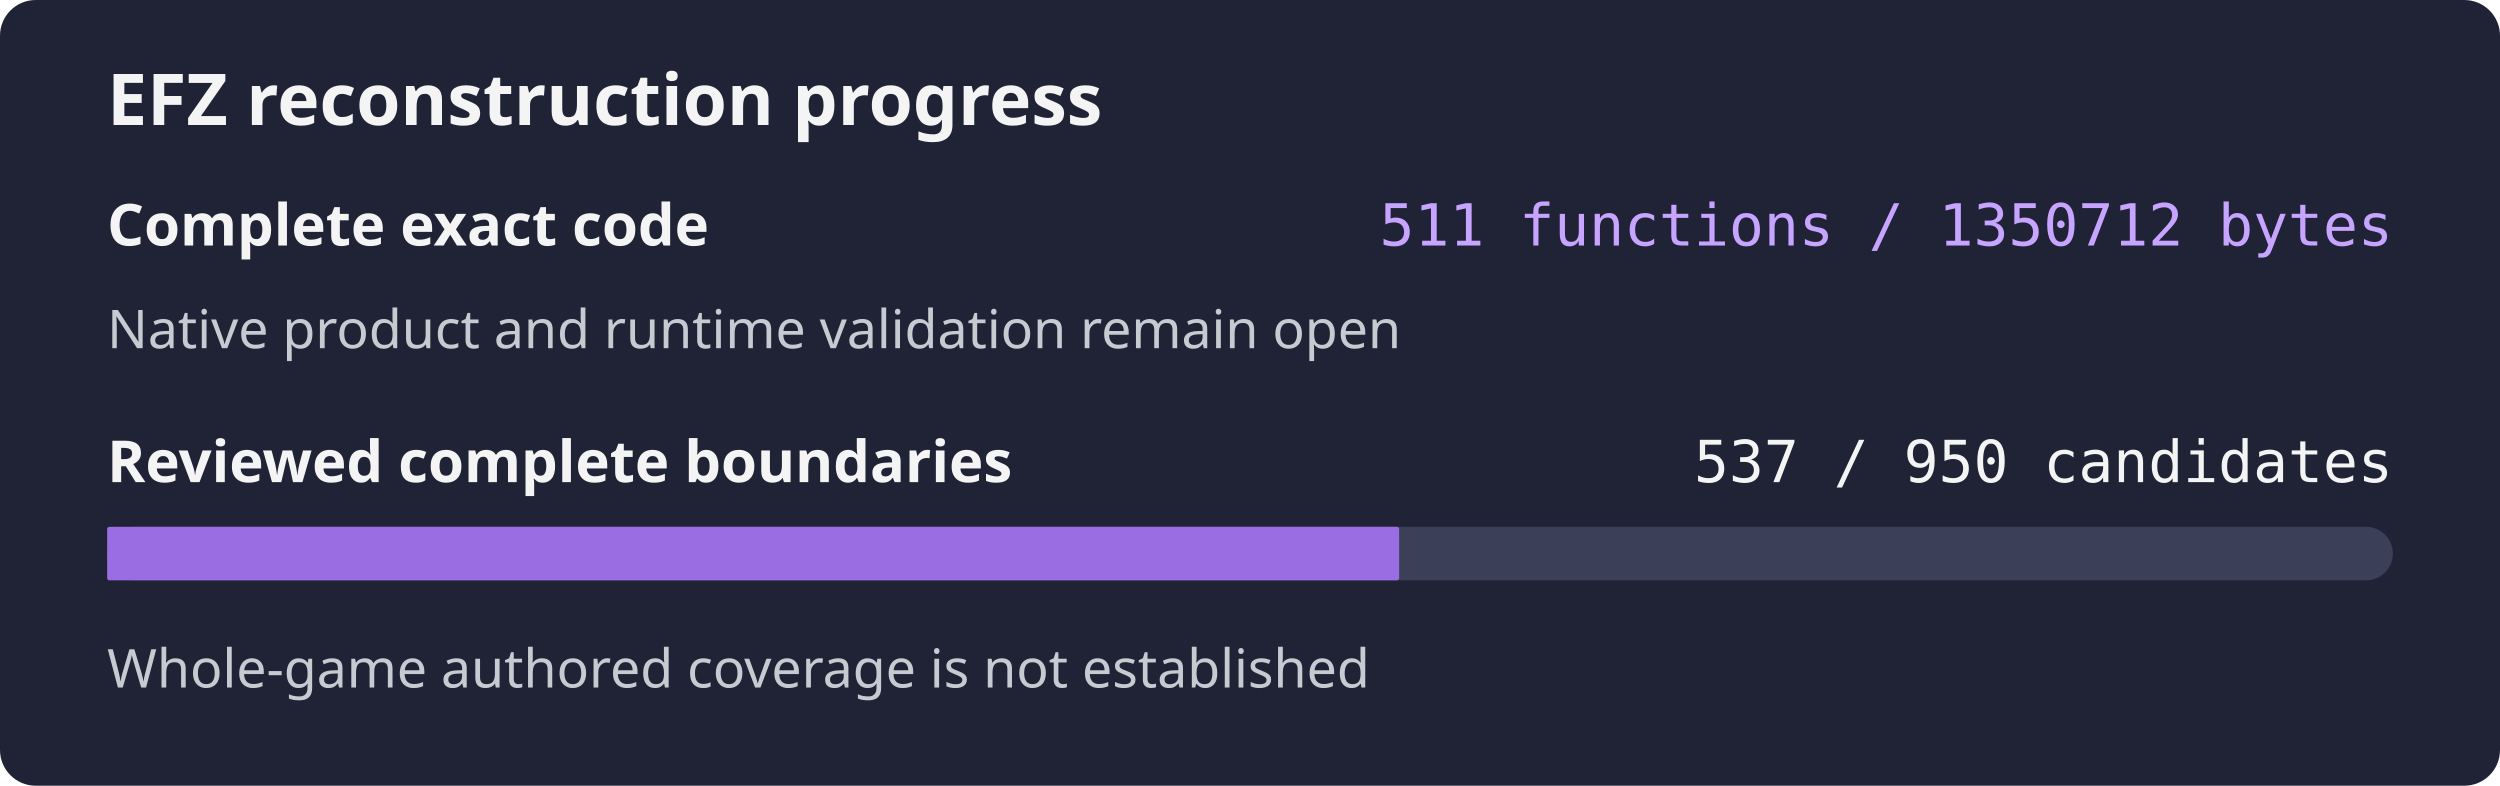
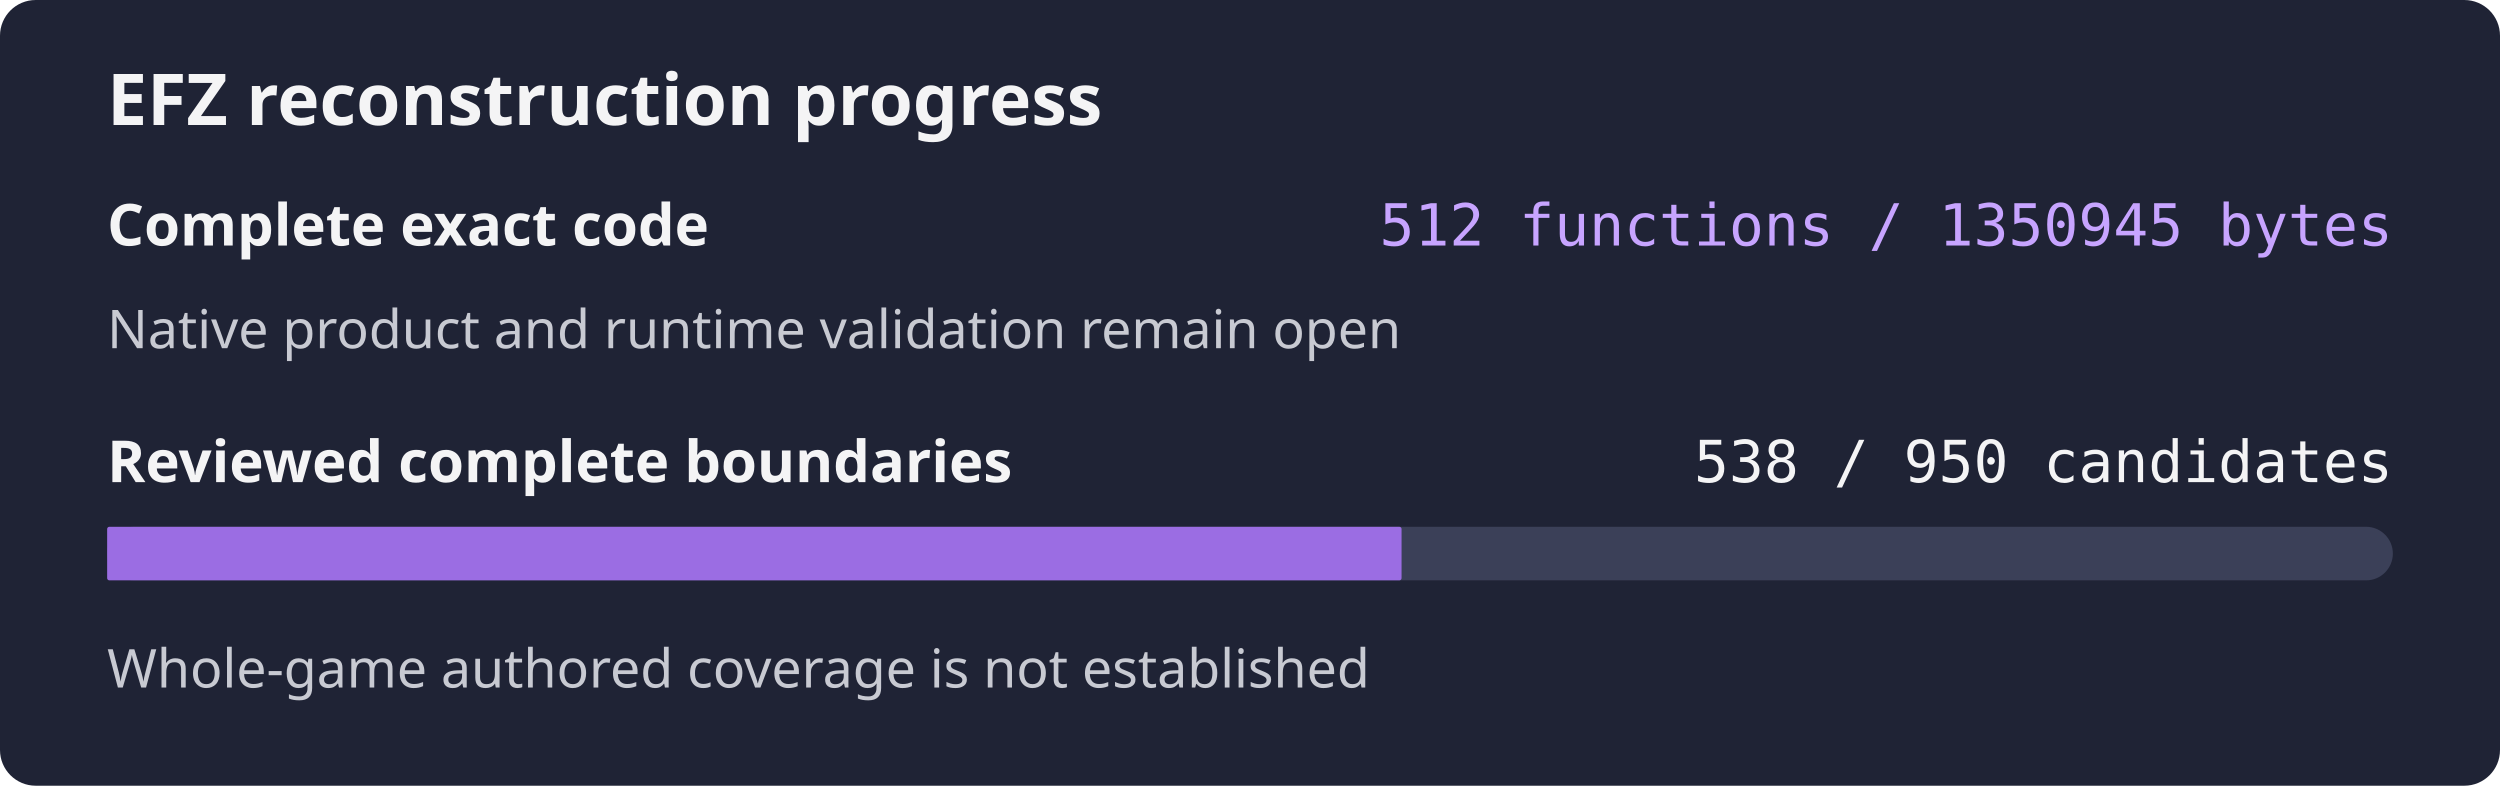
- <svg xmlns="http://www.w3.org/2000/svg" width="560" height="176" role="img" aria-label="EFZ reconstruction: 511 exact functions, 1350712 exact bytes; 537 reviewed boundaries out of 950 candidates">
+ <svg xmlns="http://www.w3.org/2000/svg" width="560" height="176" role="img" aria-label="EFZ reconstruction: 512 exact functions, 1350945 exact bytes; 538 reviewed boundaries out of 950 candidates">
  <rect width="560" height="176" rx="8" fill="#1f2335" />
  <text x="24" y="28" fill="#f4f4f5" font-family="sans-serif" font-size="16" font-weight="600">EFZ reconstruction progress</text>
  <text x="24" y="55" fill="#f4f4f5" font-family="sans-serif" font-size="13" font-weight="600">Complete exact code</text>
-   <text x="536" y="55" fill="#c7a4ff" text-anchor="end" font-family="monospace" font-size="13">511 functions / 1350712 bytes</text>
+   <text x="536" y="55" fill="#c7a4ff" text-anchor="end" font-family="monospace" font-size="13">512 functions / 1350945 bytes</text>
  <text x="24" y="78" fill="#c8cad2" font-family="sans-serif" font-size="12">Native product and runtime validation remain open</text>
  <text x="24" y="108" fill="#f4f4f5" font-family="sans-serif" font-size="13" font-weight="600">Reviewed complete boundaries</text>
-   <text x="536" y="108" fill="#f4f4f5" text-anchor="end" font-family="monospace" font-size="13">537 / 950 candidates</text>
+   <text x="536" y="108" fill="#f4f4f5" text-anchor="end" font-family="monospace" font-size="13">538 / 950 candidates</text>
  <rect x="24" y="118" width="512" height="12" rx="6" fill="#3b4058" />
-   <rect x="24" y="118" width="289.41" height="12" rx="0.5" fill="#9b6de3" />
+   <rect x="24" y="118" width="289.95" height="12" rx="0.5" fill="#9b6de3" />
  <text x="24" y="154" fill="#c8cad2" font-family="sans-serif" font-size="12">Whole-game authored coverage is not established</text>
</svg>
